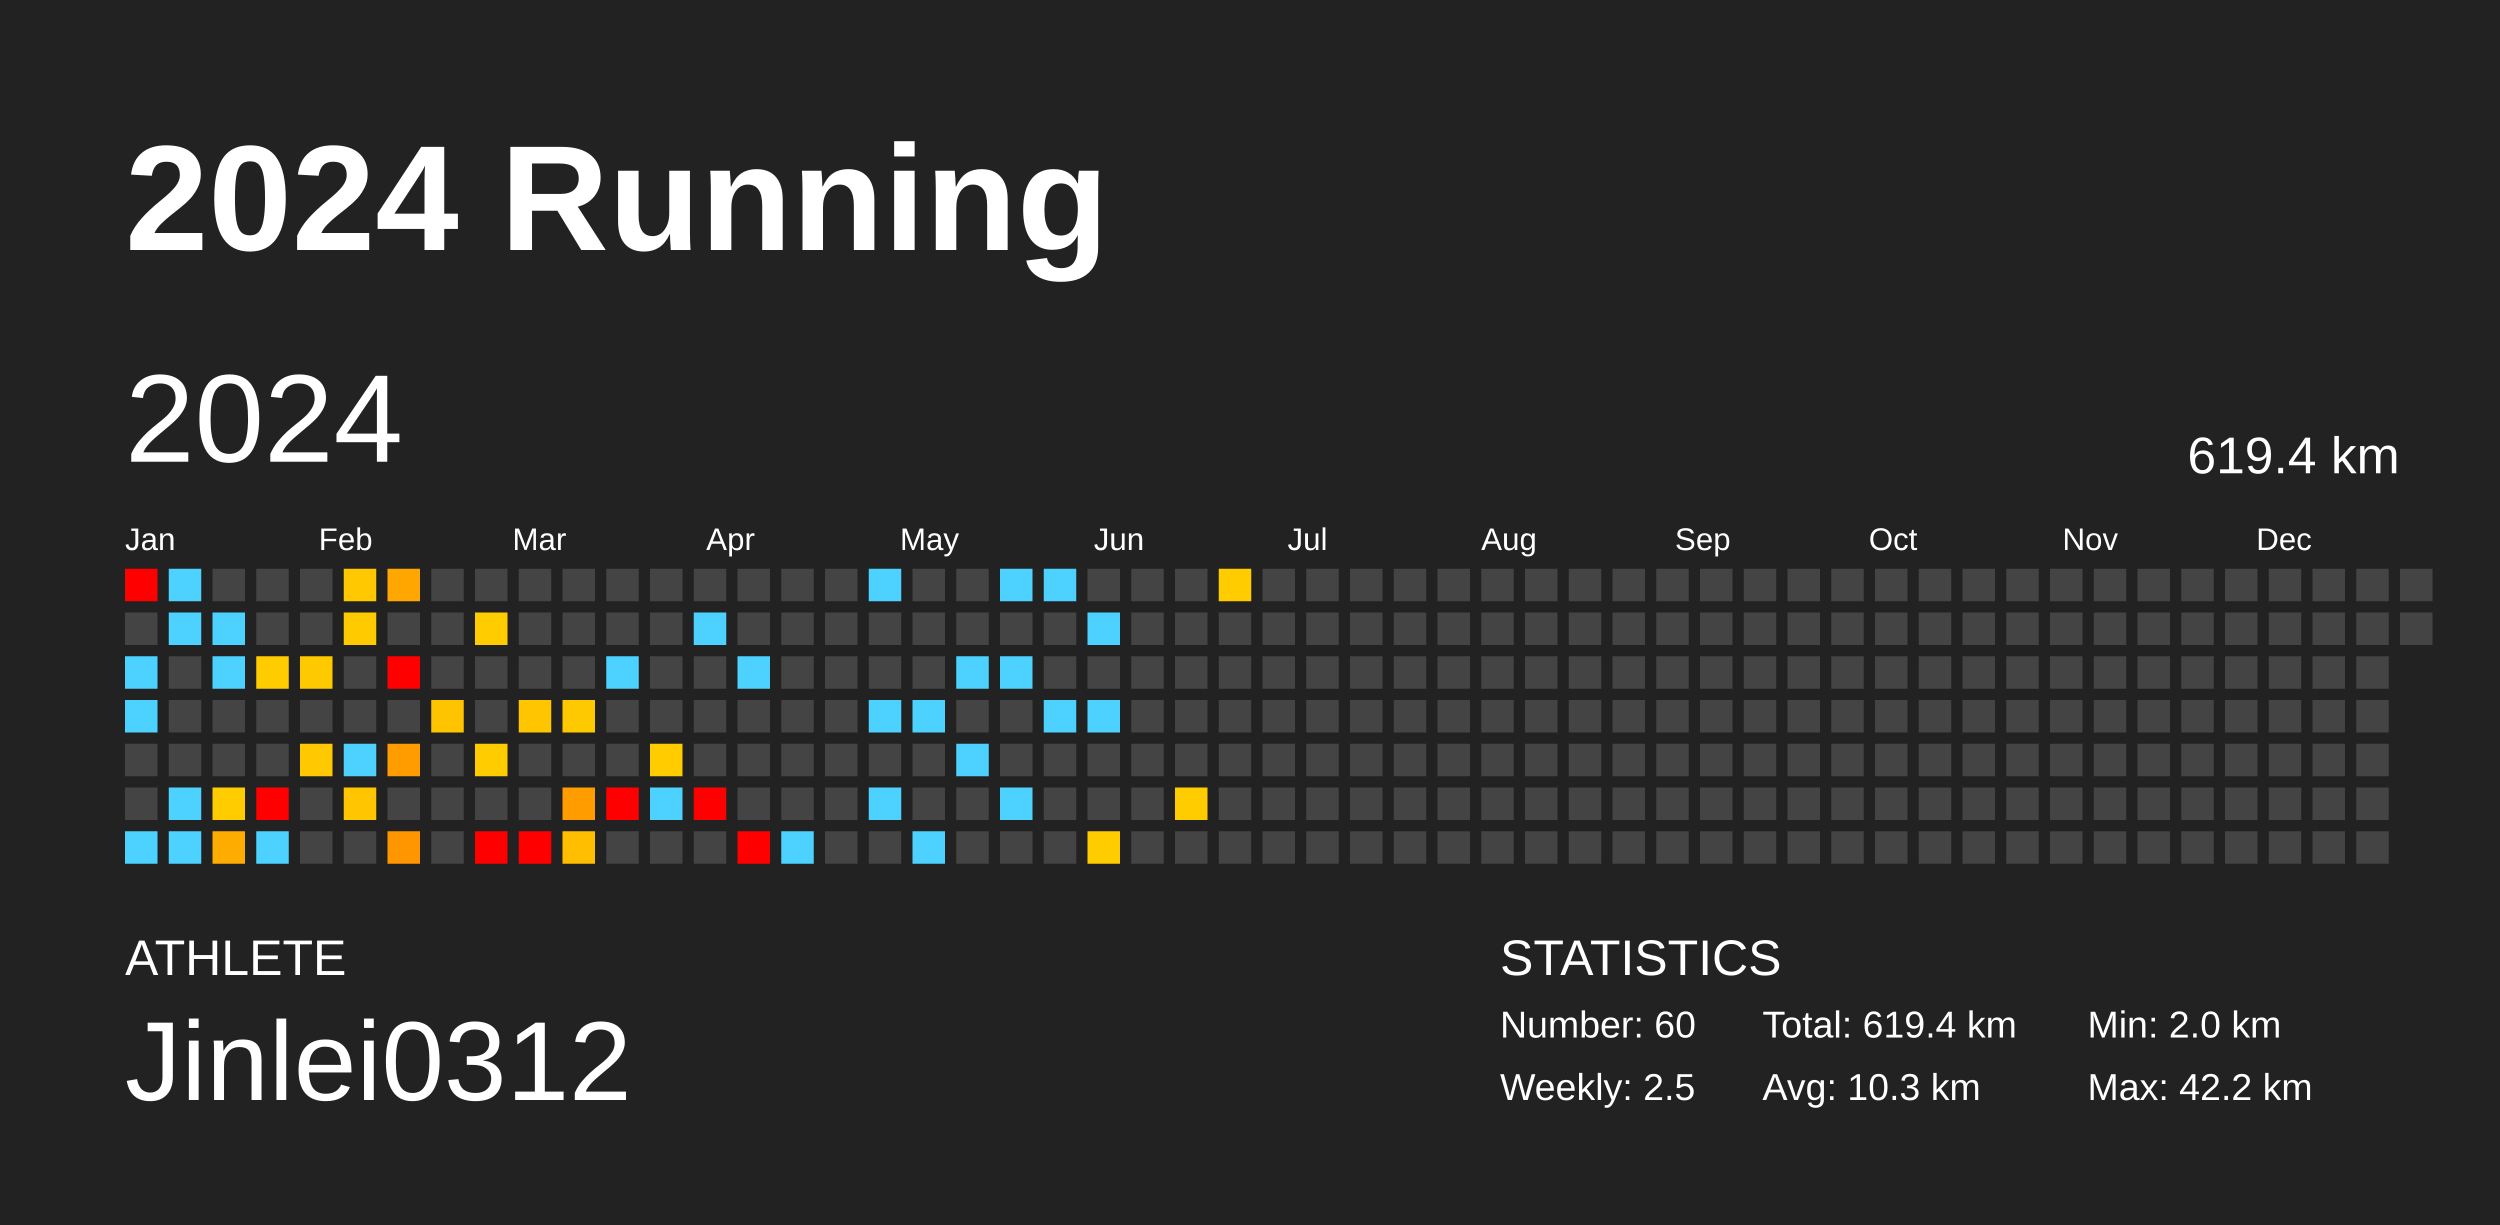
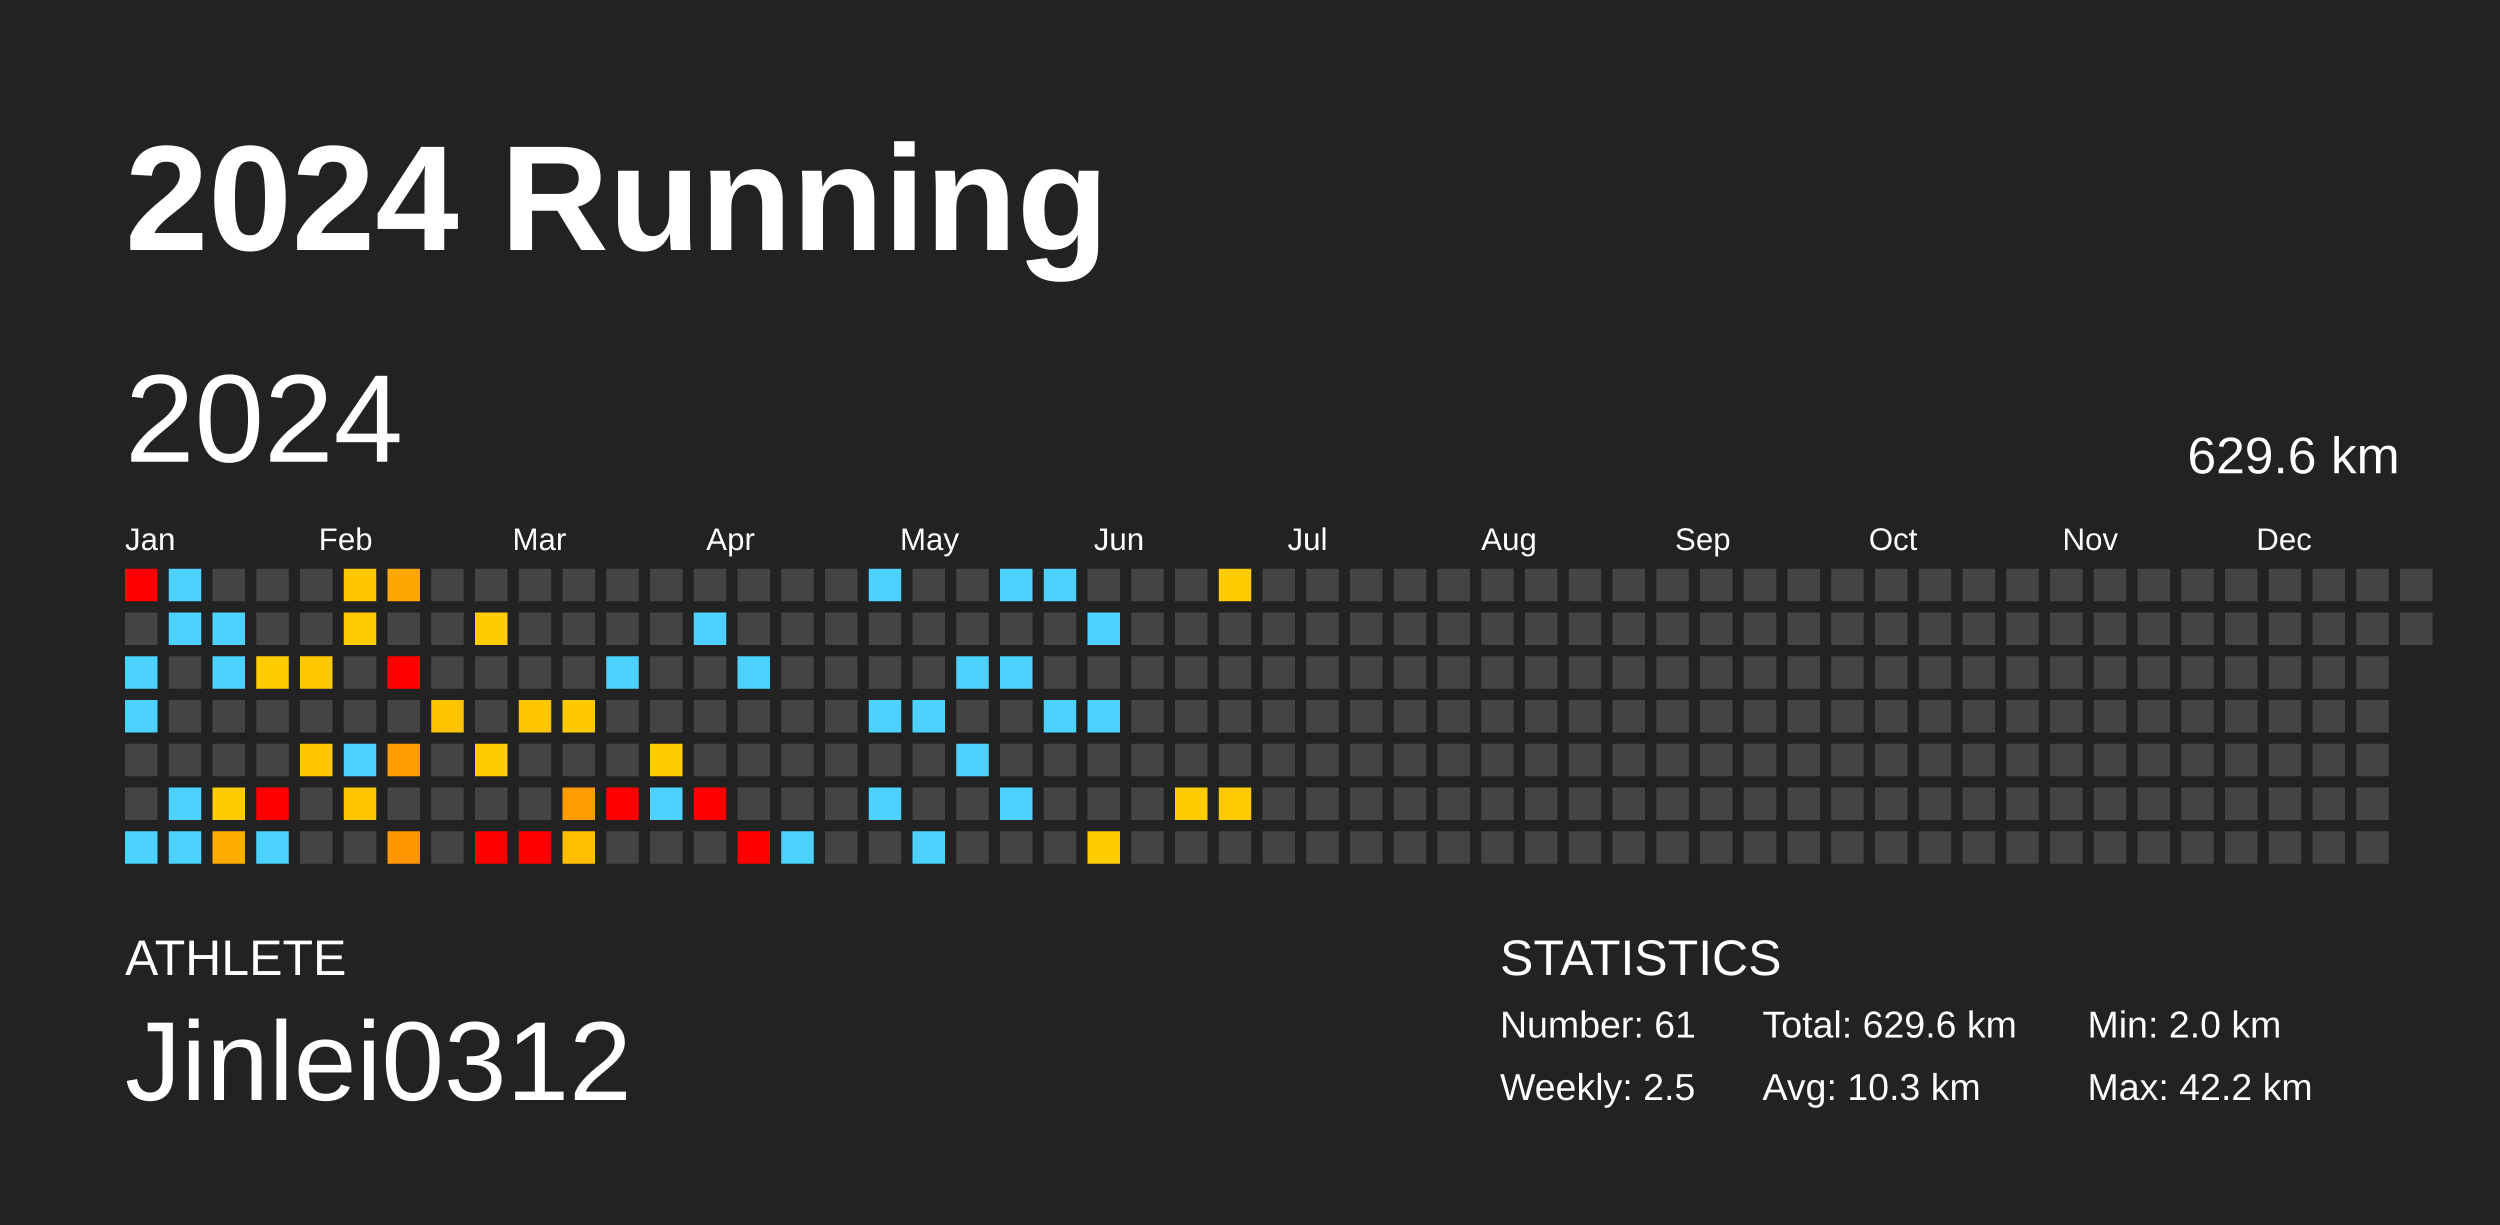
<svg xmlns="http://www.w3.org/2000/svg" baseProfile="full" height="98mm" version="1.1" viewBox="0,0,200,98" width="200mm">
  <defs />
  <rect fill="#222222" height="98" width="200" x="0" y="0" />
  <text fill="#FFFFFF" style="font-size:12px; font-family:Arial; font-weight:bold;" x="10" y="20">2024 Running</text>
  <text fill="#FFFFFF" style="font-size:4px; font-family:Arial" x="10" y="78">ATHLETE</text>
  <text fill="#FFFFFF" style="font-size:9px; font-family:Arial" x="10" y="88">Jinlei0312</text>
  <text fill="#FFFFFF" style="font-size:4px; font-family:Arial" x="120" y="78">STATISTICS</text>
-   <text fill="#FFFFFF" style="font-size:3px; font-family:Arial" x="120" y="83">Number: 60</text>
+   <text fill="#FFFFFF" style="font-size:3px; font-family:Arial" x="120" y="83">Number: 61</text>
  <text fill="#FFFFFF" style="font-size:3px; font-family:Arial" x="120" y="88">Weekly: 2.5</text>
-   <text fill="#FFFFFF" style="font-size:3px; font-family:Arial" x="141" y="83">Total: 619.4 km</text>
+   <text fill="#FFFFFF" style="font-size:3px; font-family:Arial" x="141" y="83">Total: 629.6 km</text>
  <text fill="#FFFFFF" style="font-size:3px; font-family:Arial" x="141" y="88">Avg: 10.3 km</text>
  <text fill="#FFFFFF" style="font-size:3px; font-family:Arial" x="167" y="83">Min: 2.0 km</text>
  <text fill="#FFFFFF" style="font-size:3px; font-family:Arial" x="167" y="88">Max: 42.2 km</text>
  <text dominant-baseline="hanging" fill="#FFFFFF" style="font-size:10.0px; font-family:Arial;" x="10" y="30">2024</text>
-   <text dominant-baseline="hanging" fill="#FFFFFF" style="font-size:4.125px; font-family:Arial;" x="175" y="35">619.4 km</text>
+   <text dominant-baseline="hanging" fill="#FFFFFF" style="font-size:4.125px; font-family:Arial;" x="175" y="35">629.6 km</text>
  <text fill="#FFFFFF" style="font-size:2.5px; font-family:Arial" x="10.0" y="44">Jan</text>
  <text fill="#FFFFFF" style="font-size:2.5px; font-family:Arial" x="25.5" y="44">Feb</text>
  <text fill="#FFFFFF" style="font-size:2.5px; font-family:Arial" x="41.0" y="44">Mar</text>
  <text fill="#FFFFFF" style="font-size:2.5px; font-family:Arial" x="56.5" y="44">Apr</text>
  <text fill="#FFFFFF" style="font-size:2.5px; font-family:Arial" x="72.0" y="44">May</text>
  <text fill="#FFFFFF" style="font-size:2.5px; font-family:Arial" x="87.5" y="44">Jun</text>
  <text fill="#FFFFFF" style="font-size:2.5px; font-family:Arial" x="103.0" y="44">Jul</text>
  <text fill="#FFFFFF" style="font-size:2.5px; font-family:Arial" x="118.5" y="44">Aug</text>
  <text fill="#FFFFFF" style="font-size:2.5px; font-family:Arial" x="134.0" y="44">Sep</text>
  <text fill="#FFFFFF" style="font-size:2.5px; font-family:Arial" x="149.5" y="44">Oct</text>
  <text fill="#FFFFFF" style="font-size:2.5px; font-family:Arial" x="165.0" y="44">Nov</text>
  <text fill="#FFFFFF" style="font-size:2.5px; font-family:Arial" x="180.5" y="44">Dec</text>
  <rect fill="red" height="2.6" width="2.6" x="10.0" y="45.5" />
  <rect fill="#444444" height="2.6" width="2.6" x="10.0" y="49.0" />
  <rect fill="#4dd2ff" height="2.6" width="2.6" x="10.0" y="52.5" />
  <rect fill="#4dd2ff" height="2.6" width="2.6" x="10.0" y="56.0" />
  <rect fill="#444444" height="2.6" width="2.6" x="10.0" y="59.5" />
  <rect fill="#444444" height="2.6" width="2.6" x="10.0" y="63.0" />
  <rect fill="#4dd2ff" height="2.6" width="2.6" x="10.0" y="66.5" />
  <rect fill="#4dd2ff" height="2.6" width="2.6" x="13.5" y="45.5" />
  <rect fill="#4dd2ff" height="2.6" width="2.6" x="13.5" y="49.0" />
  <rect fill="#444444" height="2.6" width="2.6" x="13.5" y="52.5" />
  <rect fill="#444444" height="2.6" width="2.6" x="13.5" y="56.0" />
  <rect fill="#444444" height="2.6" width="2.6" x="13.5" y="59.5" />
  <rect fill="#4dd2ff" height="2.6" width="2.6" x="13.5" y="63.0" />
  <rect fill="#4dd2ff" height="2.6" width="2.6" x="13.5" y="66.5" />
  <rect fill="#444444" height="2.6" width="2.6" x="17.0" y="45.5" />
  <rect fill="#4dd2ff" height="2.6" width="2.6" x="17.0" y="49.0" />
  <rect fill="#4dd2ff" height="2.6" width="2.6" x="17.0" y="52.5" />
  <rect fill="#444444" height="2.6" width="2.6" x="17.0" y="56.0" />
  <rect fill="#444444" height="2.6" width="2.6" x="17.0" y="59.5" />
  <rect fill="#ffcc00" height="2.6" width="2.6" x="17.0" y="63.0" />
  <rect fill="#ffac00" height="2.6" width="2.6" x="17.0" y="66.5" />
  <rect fill="#444444" height="2.6" width="2.6" x="20.5" y="45.5" />
  <rect fill="#444444" height="2.6" width="2.6" x="20.5" y="49.0" />
  <rect fill="#ffcc00" height="2.6" width="2.6" x="20.5" y="52.5" />
  <rect fill="#444444" height="2.6" width="2.6" x="20.5" y="56.0" />
  <rect fill="#444444" height="2.6" width="2.6" x="20.5" y="59.5" />
  <rect fill="red" height="2.6" width="2.6" x="20.5" y="63.0" />
  <rect fill="#4dd2ff" height="2.6" width="2.6" x="20.5" y="66.5" />
  <rect fill="#444444" height="2.6" width="2.6" x="24.0" y="45.5" />
  <rect fill="#444444" height="2.6" width="2.6" x="24.0" y="49.0" />
  <rect fill="#ffc900" height="2.6" width="2.6" x="24.0" y="52.5" />
  <rect fill="#444444" height="2.6" width="2.6" x="24.0" y="56.0" />
  <rect fill="#ffc800" height="2.6" width="2.6" x="24.0" y="59.5" />
  <rect fill="#444444" height="2.6" width="2.6" x="24.0" y="63.0" />
  <rect fill="#444444" height="2.6" width="2.6" x="24.0" y="66.5" />
  <rect fill="#ffc800" height="2.6" width="2.6" x="27.5" y="45.5" />
  <rect fill="#ffca00" height="2.6" width="2.6" x="27.5" y="49.0" />
  <rect fill="#444444" height="2.6" width="2.6" x="27.5" y="52.5" />
  <rect fill="#444444" height="2.6" width="2.6" x="27.5" y="56.0" />
  <rect fill="#4dd2ff" height="2.6" width="2.6" x="27.5" y="59.5" />
  <rect fill="#ffc600" height="2.6" width="2.6" x="27.5" y="63.0" />
  <rect fill="#444444" height="2.6" width="2.6" x="27.5" y="66.5" />
  <rect fill="#ffa600" height="2.6" width="2.6" x="31.0" y="45.5" />
  <rect fill="#444444" height="2.6" width="2.6" x="31.0" y="49.0" />
  <rect fill="red" height="2.6" width="2.6" x="31.0" y="52.5" />
  <rect fill="#444444" height="2.6" width="2.6" x="31.0" y="56.0" />
  <rect fill="#ff9c00" height="2.6" width="2.6" x="31.0" y="59.5" />
  <rect fill="#444444" height="2.6" width="2.6" x="31.0" y="63.0" />
  <rect fill="#ff9600" height="2.6" width="2.6" x="31.0" y="66.5" />
  <rect fill="#444444" height="2.6" width="2.6" x="34.5" y="45.5" />
  <rect fill="#444444" height="2.6" width="2.6" x="34.5" y="49.0" />
  <rect fill="#444444" height="2.6" width="2.6" x="34.5" y="52.5" />
  <rect fill="#ffc400" height="2.6" width="2.6" x="34.5" y="56.0" />
  <rect fill="#444444" height="2.6" width="2.6" x="34.5" y="59.5" />
  <rect fill="#444444" height="2.6" width="2.6" x="34.5" y="63.0" />
  <rect fill="#444444" height="2.6" width="2.6" x="34.5" y="66.5" />
  <rect fill="#444444" height="2.6" width="2.6" x="38.0" y="45.5" />
  <rect fill="#ffcc00" height="2.6" width="2.6" x="38.0" y="49.0" />
  <rect fill="#444444" height="2.6" width="2.6" x="38.0" y="52.5" />
  <rect fill="#444444" height="2.6" width="2.6" x="38.0" y="56.0" />
  <rect fill="#ffcc00" height="2.6" width="2.6" x="38.0" y="59.5" />
  <rect fill="#444444" height="2.6" width="2.6" x="38.0" y="63.0" />
  <rect fill="red" height="2.6" width="2.6" x="38.0" y="66.5" />
  <rect fill="#444444" height="2.6" width="2.6" x="41.5" y="45.5" />
  <rect fill="#444444" height="2.6" width="2.6" x="41.5" y="49.0" />
  <rect fill="#444444" height="2.6" width="2.6" x="41.5" y="52.5" />
  <rect fill="#ffc600" height="2.6" width="2.6" x="41.5" y="56.0" />
  <rect fill="#444444" height="2.6" width="2.6" x="41.5" y="59.5" />
  <rect fill="#444444" height="2.6" width="2.6" x="41.5" y="63.0" />
  <rect fill="red" height="2.6" width="2.6" x="41.5" y="66.5" />
  <rect fill="#444444" height="2.6" width="2.6" x="45.0" y="45.5" />
  <rect fill="#444444" height="2.6" width="2.6" x="45.0" y="49.0" />
  <rect fill="#444444" height="2.6" width="2.6" x="45.0" y="52.5" />
  <rect fill="#ffc900" height="2.6" width="2.6" x="45.0" y="56.0" />
  <rect fill="#444444" height="2.6" width="2.6" x="45.0" y="59.5" />
  <rect fill="#ff9c00" height="2.6" width="2.6" x="45.0" y="63.0" />
  <rect fill="#ffbf00" height="2.6" width="2.6" x="45.0" y="66.5" />
  <rect fill="#444444" height="2.6" width="2.6" x="48.5" y="45.5" />
  <rect fill="#444444" height="2.6" width="2.6" x="48.5" y="49.0" />
  <rect fill="#4dd2ff" height="2.6" width="2.6" x="48.5" y="52.5" />
  <rect fill="#444444" height="2.6" width="2.6" x="48.5" y="56.0" />
  <rect fill="#444444" height="2.6" width="2.6" x="48.5" y="59.5" />
  <rect fill="red" height="2.6" width="2.6" x="48.5" y="63.0" />
  <rect fill="#444444" height="2.6" width="2.6" x="48.5" y="66.5" />
  <rect fill="#444444" height="2.6" width="2.6" x="52.0" y="45.5" />
  <rect fill="#444444" height="2.6" width="2.6" x="52.0" y="49.0" />
  <rect fill="#444444" height="2.6" width="2.6" x="52.0" y="52.5" />
  <rect fill="#444444" height="2.6" width="2.6" x="52.0" y="56.0" />
  <rect fill="#ffcc00" height="2.6" width="2.6" x="52.0" y="59.5" />
  <rect fill="#4dd2ff" height="2.6" width="2.6" x="52.0" y="63.0" />
  <rect fill="#444444" height="2.6" width="2.6" x="52.0" y="66.5" />
  <rect fill="#444444" height="2.6" width="2.6" x="55.5" y="45.5" />
  <rect fill="#4dd2ff" height="2.6" width="2.6" x="55.5" y="49.0" />
  <rect fill="#444444" height="2.6" width="2.6" x="55.5" y="52.5" />
  <rect fill="#444444" height="2.6" width="2.6" x="55.5" y="56.0" />
  <rect fill="#444444" height="2.6" width="2.6" x="55.5" y="59.5" />
  <rect fill="red" height="2.6" width="2.6" x="55.5" y="63.0" />
  <rect fill="#444444" height="2.6" width="2.6" x="55.5" y="66.5" />
  <rect fill="#444444" height="2.6" width="2.6" x="59.0" y="45.5" />
  <rect fill="#444444" height="2.6" width="2.6" x="59.0" y="49.0" />
  <rect fill="#4dd2ff" height="2.6" width="2.6" x="59.0" y="52.5" />
  <rect fill="#444444" height="2.6" width="2.6" x="59.0" y="56.0" />
  <rect fill="#444444" height="2.6" width="2.6" x="59.0" y="59.5" />
  <rect fill="#444444" height="2.6" width="2.6" x="59.0" y="63.0" />
  <rect fill="red" height="2.6" width="2.6" x="59.0" y="66.5" />
  <rect fill="#444444" height="2.6" width="2.6" x="62.5" y="45.5" />
  <rect fill="#444444" height="2.6" width="2.6" x="62.5" y="49.0" />
  <rect fill="#444444" height="2.6" width="2.6" x="62.5" y="52.5" />
  <rect fill="#444444" height="2.6" width="2.6" x="62.5" y="56.0" />
  <rect fill="#444444" height="2.6" width="2.6" x="62.5" y="59.5" />
  <rect fill="#444444" height="2.6" width="2.6" x="62.5" y="63.0" />
  <rect fill="#4dd2ff" height="2.6" width="2.6" x="62.5" y="66.5" />
  <rect fill="#444444" height="2.6" width="2.6" x="66.0" y="45.5" />
  <rect fill="#444444" height="2.6" width="2.6" x="66.0" y="49.0" />
  <rect fill="#444444" height="2.6" width="2.6" x="66.0" y="52.5" />
  <rect fill="#444444" height="2.6" width="2.6" x="66.0" y="56.0" />
  <rect fill="#444444" height="2.6" width="2.6" x="66.0" y="59.5" />
  <rect fill="#444444" height="2.6" width="2.6" x="66.0" y="63.0" />
  <rect fill="#444444" height="2.6" width="2.6" x="66.0" y="66.5" />
  <rect fill="#4dd2ff" height="2.6" width="2.6" x="69.5" y="45.5" />
  <rect fill="#444444" height="2.6" width="2.6" x="69.5" y="49.0" />
  <rect fill="#444444" height="2.6" width="2.6" x="69.5" y="52.5" />
  <rect fill="#4dd2ff" height="2.6" width="2.6" x="69.5" y="56.0" />
  <rect fill="#444444" height="2.6" width="2.6" x="69.5" y="59.5" />
  <rect fill="#4dd2ff" height="2.6" width="2.6" x="69.5" y="63.0" />
  <rect fill="#444444" height="2.6" width="2.6" x="69.5" y="66.5" />
  <rect fill="#444444" height="2.6" width="2.6" x="73.0" y="45.5" />
  <rect fill="#444444" height="2.6" width="2.6" x="73.0" y="49.0" />
  <rect fill="#444444" height="2.6" width="2.6" x="73.0" y="52.5" />
  <rect fill="#4dd2ff" height="2.6" width="2.6" x="73.0" y="56.0" />
  <rect fill="#444444" height="2.6" width="2.6" x="73.0" y="59.5" />
  <rect fill="#444444" height="2.6" width="2.6" x="73.0" y="63.0" />
  <rect fill="#4dd2ff" height="2.6" width="2.6" x="73.0" y="66.5" />
  <rect fill="#444444" height="2.6" width="2.6" x="76.5" y="45.5" />
  <rect fill="#444444" height="2.6" width="2.6" x="76.5" y="49.0" />
  <rect fill="#4dd2ff" height="2.6" width="2.6" x="76.5" y="52.5" />
  <rect fill="#444444" height="2.6" width="2.6" x="76.5" y="56.0" />
  <rect fill="#4dd2ff" height="2.6" width="2.6" x="76.5" y="59.5" />
  <rect fill="#444444" height="2.6" width="2.6" x="76.5" y="63.0" />
  <rect fill="#444444" height="2.6" width="2.6" x="76.5" y="66.5" />
  <rect fill="#4dd2ff" height="2.6" width="2.6" x="80.0" y="45.5" />
  <rect fill="#444444" height="2.6" width="2.6" x="80.0" y="49.0" />
  <rect fill="#4dd2ff" height="2.6" width="2.6" x="80.0" y="52.5" />
  <rect fill="#444444" height="2.6" width="2.6" x="80.0" y="56.0" />
  <rect fill="#444444" height="2.6" width="2.6" x="80.0" y="59.5" />
  <rect fill="#4dd2ff" height="2.6" width="2.6" x="80.0" y="63.0" />
  <rect fill="#444444" height="2.6" width="2.6" x="80.0" y="66.5" />
  <rect fill="#4dd2ff" height="2.6" width="2.6" x="83.5" y="45.5" />
  <rect fill="#444444" height="2.6" width="2.6" x="83.5" y="49.0" />
  <rect fill="#444444" height="2.6" width="2.6" x="83.5" y="52.5" />
  <rect fill="#4dd2ff" height="2.6" width="2.6" x="83.5" y="56.0" />
  <rect fill="#444444" height="2.6" width="2.6" x="83.5" y="59.5" />
  <rect fill="#444444" height="2.6" width="2.6" x="83.5" y="63.0" />
  <rect fill="#444444" height="2.6" width="2.6" x="83.5" y="66.5" />
  <rect fill="#444444" height="2.6" width="2.6" x="87.0" y="45.5" />
  <rect fill="#4dd2ff" height="2.6" width="2.6" x="87.0" y="49.0" />
  <rect fill="#444444" height="2.6" width="2.6" x="87.0" y="52.5" />
  <rect fill="#4dd2ff" height="2.6" width="2.6" x="87.0" y="56.0" />
  <rect fill="#444444" height="2.6" width="2.6" x="87.0" y="59.5" />
  <rect fill="#444444" height="2.6" width="2.6" x="87.0" y="63.0" />
  <rect fill="#ffcc00" height="2.6" width="2.6" x="87.0" y="66.5" />
  <rect fill="#444444" height="2.6" width="2.6" x="90.5" y="45.5" />
  <rect fill="#444444" height="2.6" width="2.6" x="90.5" y="49.0" />
  <rect fill="#444444" height="2.6" width="2.6" x="90.5" y="52.5" />
  <rect fill="#444444" height="2.6" width="2.6" x="90.5" y="56.0" />
  <rect fill="#444444" height="2.6" width="2.6" x="90.5" y="59.5" />
  <rect fill="#444444" height="2.6" width="2.6" x="90.5" y="63.0" />
  <rect fill="#444444" height="2.6" width="2.6" x="90.5" y="66.5" />
  <rect fill="#444444" height="2.6" width="2.6" x="94.0" y="45.5" />
  <rect fill="#444444" height="2.6" width="2.6" x="94.0" y="49.0" />
  <rect fill="#444444" height="2.6" width="2.6" x="94.0" y="52.5" />
  <rect fill="#444444" height="2.6" width="2.6" x="94.0" y="56.0" />
  <rect fill="#444444" height="2.6" width="2.6" x="94.0" y="59.5" />
  <rect fill="#ffcc00" height="2.6" width="2.6" x="94.0" y="63.0" />
  <rect fill="#444444" height="2.6" width="2.6" x="94.0" y="66.5" />
  <rect fill="#ffcc00" height="2.6" width="2.6" x="97.5" y="45.5" />
  <rect fill="#444444" height="2.6" width="2.6" x="97.5" y="49.0" />
  <rect fill="#444444" height="2.6" width="2.6" x="97.5" y="52.5" />
  <rect fill="#444444" height="2.6" width="2.6" x="97.5" y="56.0" />
  <rect fill="#444444" height="2.6" width="2.6" x="97.5" y="59.5" />
-   <rect fill="#444444" height="2.6" width="2.6" x="97.5" y="63.0" />
+   <rect fill="#ffcb00" height="2.6" width="2.6" x="97.5" y="63.0" />
  <rect fill="#444444" height="2.6" width="2.6" x="97.5" y="66.5" />
  <rect fill="#444444" height="2.6" width="2.6" x="101.0" y="45.5" />
  <rect fill="#444444" height="2.6" width="2.6" x="101.0" y="49.0" />
  <rect fill="#444444" height="2.6" width="2.6" x="101.0" y="52.5" />
  <rect fill="#444444" height="2.6" width="2.6" x="101.0" y="56.0" />
  <rect fill="#444444" height="2.6" width="2.6" x="101.0" y="59.5" />
  <rect fill="#444444" height="2.6" width="2.6" x="101.0" y="63.0" />
  <rect fill="#444444" height="2.6" width="2.6" x="101.0" y="66.5" />
  <rect fill="#444444" height="2.6" width="2.6" x="104.5" y="45.5" />
  <rect fill="#444444" height="2.6" width="2.6" x="104.5" y="49.0" />
  <rect fill="#444444" height="2.6" width="2.6" x="104.5" y="52.5" />
  <rect fill="#444444" height="2.6" width="2.6" x="104.5" y="56.0" />
  <rect fill="#444444" height="2.6" width="2.6" x="104.5" y="59.5" />
  <rect fill="#444444" height="2.6" width="2.6" x="104.5" y="63.0" />
  <rect fill="#444444" height="2.6" width="2.6" x="104.5" y="66.5" />
  <rect fill="#444444" height="2.6" width="2.6" x="108.0" y="45.5" />
  <rect fill="#444444" height="2.6" width="2.6" x="108.0" y="49.0" />
  <rect fill="#444444" height="2.6" width="2.6" x="108.0" y="52.5" />
  <rect fill="#444444" height="2.6" width="2.6" x="108.0" y="56.0" />
  <rect fill="#444444" height="2.6" width="2.6" x="108.0" y="59.5" />
  <rect fill="#444444" height="2.6" width="2.6" x="108.0" y="63.0" />
  <rect fill="#444444" height="2.6" width="2.6" x="108.0" y="66.5" />
  <rect fill="#444444" height="2.6" width="2.6" x="111.5" y="45.5" />
  <rect fill="#444444" height="2.6" width="2.6" x="111.5" y="49.0" />
  <rect fill="#444444" height="2.6" width="2.6" x="111.5" y="52.5" />
  <rect fill="#444444" height="2.6" width="2.6" x="111.5" y="56.0" />
  <rect fill="#444444" height="2.6" width="2.6" x="111.5" y="59.5" />
  <rect fill="#444444" height="2.6" width="2.6" x="111.5" y="63.0" />
  <rect fill="#444444" height="2.6" width="2.6" x="111.5" y="66.5" />
  <rect fill="#444444" height="2.6" width="2.6" x="115.0" y="45.5" />
  <rect fill="#444444" height="2.6" width="2.6" x="115.0" y="49.0" />
  <rect fill="#444444" height="2.6" width="2.6" x="115.0" y="52.5" />
  <rect fill="#444444" height="2.6" width="2.6" x="115.0" y="56.0" />
  <rect fill="#444444" height="2.6" width="2.6" x="115.0" y="59.5" />
  <rect fill="#444444" height="2.6" width="2.6" x="115.0" y="63.0" />
  <rect fill="#444444" height="2.6" width="2.6" x="115.0" y="66.5" />
  <rect fill="#444444" height="2.6" width="2.6" x="118.5" y="45.5" />
  <rect fill="#444444" height="2.6" width="2.6" x="118.5" y="49.0" />
  <rect fill="#444444" height="2.6" width="2.6" x="118.5" y="52.5" />
  <rect fill="#444444" height="2.6" width="2.6" x="118.5" y="56.0" />
  <rect fill="#444444" height="2.6" width="2.6" x="118.5" y="59.5" />
  <rect fill="#444444" height="2.6" width="2.6" x="118.5" y="63.0" />
  <rect fill="#444444" height="2.6" width="2.6" x="118.5" y="66.5" />
  <rect fill="#444444" height="2.6" width="2.6" x="122.0" y="45.5" />
  <rect fill="#444444" height="2.6" width="2.6" x="122.0" y="49.0" />
  <rect fill="#444444" height="2.6" width="2.6" x="122.0" y="52.5" />
  <rect fill="#444444" height="2.6" width="2.6" x="122.0" y="56.0" />
  <rect fill="#444444" height="2.6" width="2.6" x="122.0" y="59.5" />
  <rect fill="#444444" height="2.6" width="2.6" x="122.0" y="63.0" />
  <rect fill="#444444" height="2.6" width="2.6" x="122.0" y="66.5" />
  <rect fill="#444444" height="2.6" width="2.6" x="125.5" y="45.5" />
  <rect fill="#444444" height="2.6" width="2.6" x="125.5" y="49.0" />
  <rect fill="#444444" height="2.6" width="2.6" x="125.5" y="52.5" />
  <rect fill="#444444" height="2.6" width="2.6" x="125.5" y="56.0" />
  <rect fill="#444444" height="2.6" width="2.6" x="125.5" y="59.5" />
  <rect fill="#444444" height="2.6" width="2.6" x="125.5" y="63.0" />
  <rect fill="#444444" height="2.6" width="2.6" x="125.5" y="66.5" />
  <rect fill="#444444" height="2.6" width="2.6" x="129.0" y="45.5" />
  <rect fill="#444444" height="2.6" width="2.6" x="129.0" y="49.0" />
  <rect fill="#444444" height="2.6" width="2.6" x="129.0" y="52.5" />
  <rect fill="#444444" height="2.6" width="2.6" x="129.0" y="56.0" />
  <rect fill="#444444" height="2.6" width="2.6" x="129.0" y="59.5" />
  <rect fill="#444444" height="2.6" width="2.6" x="129.0" y="63.0" />
  <rect fill="#444444" height="2.6" width="2.6" x="129.0" y="66.5" />
  <rect fill="#444444" height="2.6" width="2.6" x="132.5" y="45.5" />
  <rect fill="#444444" height="2.6" width="2.6" x="132.5" y="49.0" />
  <rect fill="#444444" height="2.6" width="2.6" x="132.5" y="52.5" />
  <rect fill="#444444" height="2.6" width="2.6" x="132.5" y="56.0" />
  <rect fill="#444444" height="2.6" width="2.6" x="132.5" y="59.5" />
  <rect fill="#444444" height="2.6" width="2.6" x="132.5" y="63.0" />
  <rect fill="#444444" height="2.6" width="2.6" x="132.5" y="66.5" />
  <rect fill="#444444" height="2.6" width="2.6" x="136.0" y="45.5" />
  <rect fill="#444444" height="2.6" width="2.6" x="136.0" y="49.0" />
  <rect fill="#444444" height="2.6" width="2.6" x="136.0" y="52.5" />
  <rect fill="#444444" height="2.6" width="2.6" x="136.0" y="56.0" />
  <rect fill="#444444" height="2.6" width="2.6" x="136.0" y="59.5" />
  <rect fill="#444444" height="2.6" width="2.6" x="136.0" y="63.0" />
  <rect fill="#444444" height="2.6" width="2.6" x="136.0" y="66.5" />
  <rect fill="#444444" height="2.6" width="2.6" x="139.5" y="45.5" />
  <rect fill="#444444" height="2.6" width="2.6" x="139.5" y="49.0" />
  <rect fill="#444444" height="2.6" width="2.6" x="139.5" y="52.5" />
  <rect fill="#444444" height="2.6" width="2.6" x="139.5" y="56.0" />
  <rect fill="#444444" height="2.6" width="2.6" x="139.5" y="59.5" />
  <rect fill="#444444" height="2.6" width="2.6" x="139.5" y="63.0" />
  <rect fill="#444444" height="2.6" width="2.6" x="139.5" y="66.5" />
  <rect fill="#444444" height="2.6" width="2.6" x="143.0" y="45.5" />
  <rect fill="#444444" height="2.6" width="2.6" x="143.0" y="49.0" />
  <rect fill="#444444" height="2.6" width="2.6" x="143.0" y="52.5" />
  <rect fill="#444444" height="2.6" width="2.6" x="143.0" y="56.0" />
  <rect fill="#444444" height="2.6" width="2.6" x="143.0" y="59.5" />
  <rect fill="#444444" height="2.6" width="2.6" x="143.0" y="63.0" />
  <rect fill="#444444" height="2.6" width="2.6" x="143.0" y="66.5" />
  <rect fill="#444444" height="2.6" width="2.6" x="146.5" y="45.5" />
  <rect fill="#444444" height="2.6" width="2.6" x="146.5" y="49.0" />
  <rect fill="#444444" height="2.6" width="2.6" x="146.5" y="52.5" />
  <rect fill="#444444" height="2.6" width="2.6" x="146.5" y="56.0" />
  <rect fill="#444444" height="2.6" width="2.6" x="146.5" y="59.5" />
  <rect fill="#444444" height="2.6" width="2.6" x="146.5" y="63.0" />
  <rect fill="#444444" height="2.6" width="2.6" x="146.5" y="66.5" />
  <rect fill="#444444" height="2.6" width="2.6" x="150.0" y="45.5" />
  <rect fill="#444444" height="2.6" width="2.6" x="150.0" y="49.0" />
  <rect fill="#444444" height="2.6" width="2.6" x="150.0" y="52.5" />
  <rect fill="#444444" height="2.6" width="2.6" x="150.0" y="56.0" />
  <rect fill="#444444" height="2.6" width="2.6" x="150.0" y="59.5" />
  <rect fill="#444444" height="2.6" width="2.6" x="150.0" y="63.0" />
  <rect fill="#444444" height="2.6" width="2.6" x="150.0" y="66.5" />
  <rect fill="#444444" height="2.6" width="2.6" x="153.5" y="45.5" />
  <rect fill="#444444" height="2.6" width="2.6" x="153.5" y="49.0" />
  <rect fill="#444444" height="2.6" width="2.6" x="153.5" y="52.5" />
  <rect fill="#444444" height="2.6" width="2.6" x="153.5" y="56.0" />
  <rect fill="#444444" height="2.6" width="2.6" x="153.5" y="59.5" />
  <rect fill="#444444" height="2.6" width="2.6" x="153.5" y="63.0" />
  <rect fill="#444444" height="2.6" width="2.6" x="153.5" y="66.5" />
  <rect fill="#444444" height="2.6" width="2.6" x="157.0" y="45.5" />
  <rect fill="#444444" height="2.6" width="2.6" x="157.0" y="49.0" />
  <rect fill="#444444" height="2.6" width="2.6" x="157.0" y="52.5" />
  <rect fill="#444444" height="2.6" width="2.6" x="157.0" y="56.0" />
  <rect fill="#444444" height="2.6" width="2.6" x="157.0" y="59.5" />
  <rect fill="#444444" height="2.6" width="2.6" x="157.0" y="63.0" />
  <rect fill="#444444" height="2.6" width="2.6" x="157.0" y="66.5" />
  <rect fill="#444444" height="2.6" width="2.6" x="160.5" y="45.5" />
  <rect fill="#444444" height="2.6" width="2.6" x="160.5" y="49.0" />
  <rect fill="#444444" height="2.6" width="2.6" x="160.5" y="52.5" />
  <rect fill="#444444" height="2.6" width="2.6" x="160.5" y="56.0" />
  <rect fill="#444444" height="2.6" width="2.6" x="160.5" y="59.5" />
  <rect fill="#444444" height="2.6" width="2.6" x="160.5" y="63.0" />
  <rect fill="#444444" height="2.6" width="2.6" x="160.5" y="66.5" />
  <rect fill="#444444" height="2.6" width="2.6" x="164.0" y="45.5" />
  <rect fill="#444444" height="2.6" width="2.6" x="164.0" y="49.0" />
  <rect fill="#444444" height="2.6" width="2.6" x="164.0" y="52.5" />
  <rect fill="#444444" height="2.6" width="2.6" x="164.0" y="56.0" />
  <rect fill="#444444" height="2.6" width="2.6" x="164.0" y="59.5" />
  <rect fill="#444444" height="2.6" width="2.6" x="164.0" y="63.0" />
  <rect fill="#444444" height="2.6" width="2.6" x="164.0" y="66.5" />
  <rect fill="#444444" height="2.6" width="2.6" x="167.5" y="45.5" />
  <rect fill="#444444" height="2.6" width="2.6" x="167.5" y="49.0" />
  <rect fill="#444444" height="2.6" width="2.6" x="167.5" y="52.5" />
  <rect fill="#444444" height="2.6" width="2.6" x="167.5" y="56.0" />
  <rect fill="#444444" height="2.6" width="2.6" x="167.5" y="59.5" />
  <rect fill="#444444" height="2.6" width="2.6" x="167.5" y="63.0" />
  <rect fill="#444444" height="2.6" width="2.6" x="167.5" y="66.5" />
  <rect fill="#444444" height="2.6" width="2.6" x="171.0" y="45.5" />
  <rect fill="#444444" height="2.6" width="2.6" x="171.0" y="49.0" />
  <rect fill="#444444" height="2.6" width="2.6" x="171.0" y="52.5" />
  <rect fill="#444444" height="2.6" width="2.6" x="171.0" y="56.0" />
  <rect fill="#444444" height="2.6" width="2.6" x="171.0" y="59.5" />
  <rect fill="#444444" height="2.6" width="2.6" x="171.0" y="63.0" />
  <rect fill="#444444" height="2.6" width="2.6" x="171.0" y="66.5" />
  <rect fill="#444444" height="2.6" width="2.6" x="174.5" y="45.5" />
  <rect fill="#444444" height="2.6" width="2.6" x="174.5" y="49.0" />
  <rect fill="#444444" height="2.6" width="2.6" x="174.5" y="52.5" />
  <rect fill="#444444" height="2.6" width="2.6" x="174.5" y="56.0" />
  <rect fill="#444444" height="2.6" width="2.6" x="174.5" y="59.5" />
  <rect fill="#444444" height="2.6" width="2.6" x="174.5" y="63.0" />
  <rect fill="#444444" height="2.6" width="2.6" x="174.5" y="66.5" />
  <rect fill="#444444" height="2.6" width="2.6" x="178.0" y="45.5" />
  <rect fill="#444444" height="2.6" width="2.6" x="178.0" y="49.0" />
  <rect fill="#444444" height="2.6" width="2.6" x="178.0" y="52.5" />
  <rect fill="#444444" height="2.6" width="2.6" x="178.0" y="56.0" />
  <rect fill="#444444" height="2.6" width="2.6" x="178.0" y="59.5" />
  <rect fill="#444444" height="2.6" width="2.6" x="178.0" y="63.0" />
  <rect fill="#444444" height="2.6" width="2.6" x="178.0" y="66.5" />
  <rect fill="#444444" height="2.6" width="2.6" x="181.5" y="45.5" />
  <rect fill="#444444" height="2.6" width="2.6" x="181.5" y="49.0" />
  <rect fill="#444444" height="2.6" width="2.6" x="181.5" y="52.5" />
  <rect fill="#444444" height="2.6" width="2.6" x="181.5" y="56.0" />
  <rect fill="#444444" height="2.6" width="2.6" x="181.5" y="59.5" />
  <rect fill="#444444" height="2.6" width="2.6" x="181.5" y="63.0" />
  <rect fill="#444444" height="2.6" width="2.6" x="181.5" y="66.5" />
  <rect fill="#444444" height="2.6" width="2.6" x="185.0" y="45.5" />
  <rect fill="#444444" height="2.6" width="2.6" x="185.0" y="49.0" />
  <rect fill="#444444" height="2.6" width="2.6" x="185.0" y="52.5" />
  <rect fill="#444444" height="2.6" width="2.6" x="185.0" y="56.0" />
  <rect fill="#444444" height="2.6" width="2.6" x="185.0" y="59.5" />
  <rect fill="#444444" height="2.6" width="2.6" x="185.0" y="63.0" />
  <rect fill="#444444" height="2.6" width="2.6" x="185.0" y="66.5" />
  <rect fill="#444444" height="2.6" width="2.6" x="188.5" y="45.5" />
  <rect fill="#444444" height="2.6" width="2.6" x="188.5" y="49.0" />
  <rect fill="#444444" height="2.6" width="2.6" x="188.5" y="52.5" />
  <rect fill="#444444" height="2.6" width="2.6" x="188.5" y="56.0" />
  <rect fill="#444444" height="2.6" width="2.6" x="188.5" y="59.5" />
  <rect fill="#444444" height="2.6" width="2.6" x="188.5" y="63.0" />
  <rect fill="#444444" height="2.6" width="2.6" x="188.5" y="66.5" />
  <rect fill="#444444" height="2.6" width="2.6" x="192.0" y="45.5" />
  <rect fill="#444444" height="2.6" width="2.6" x="192.0" y="49.0" />
</svg>
